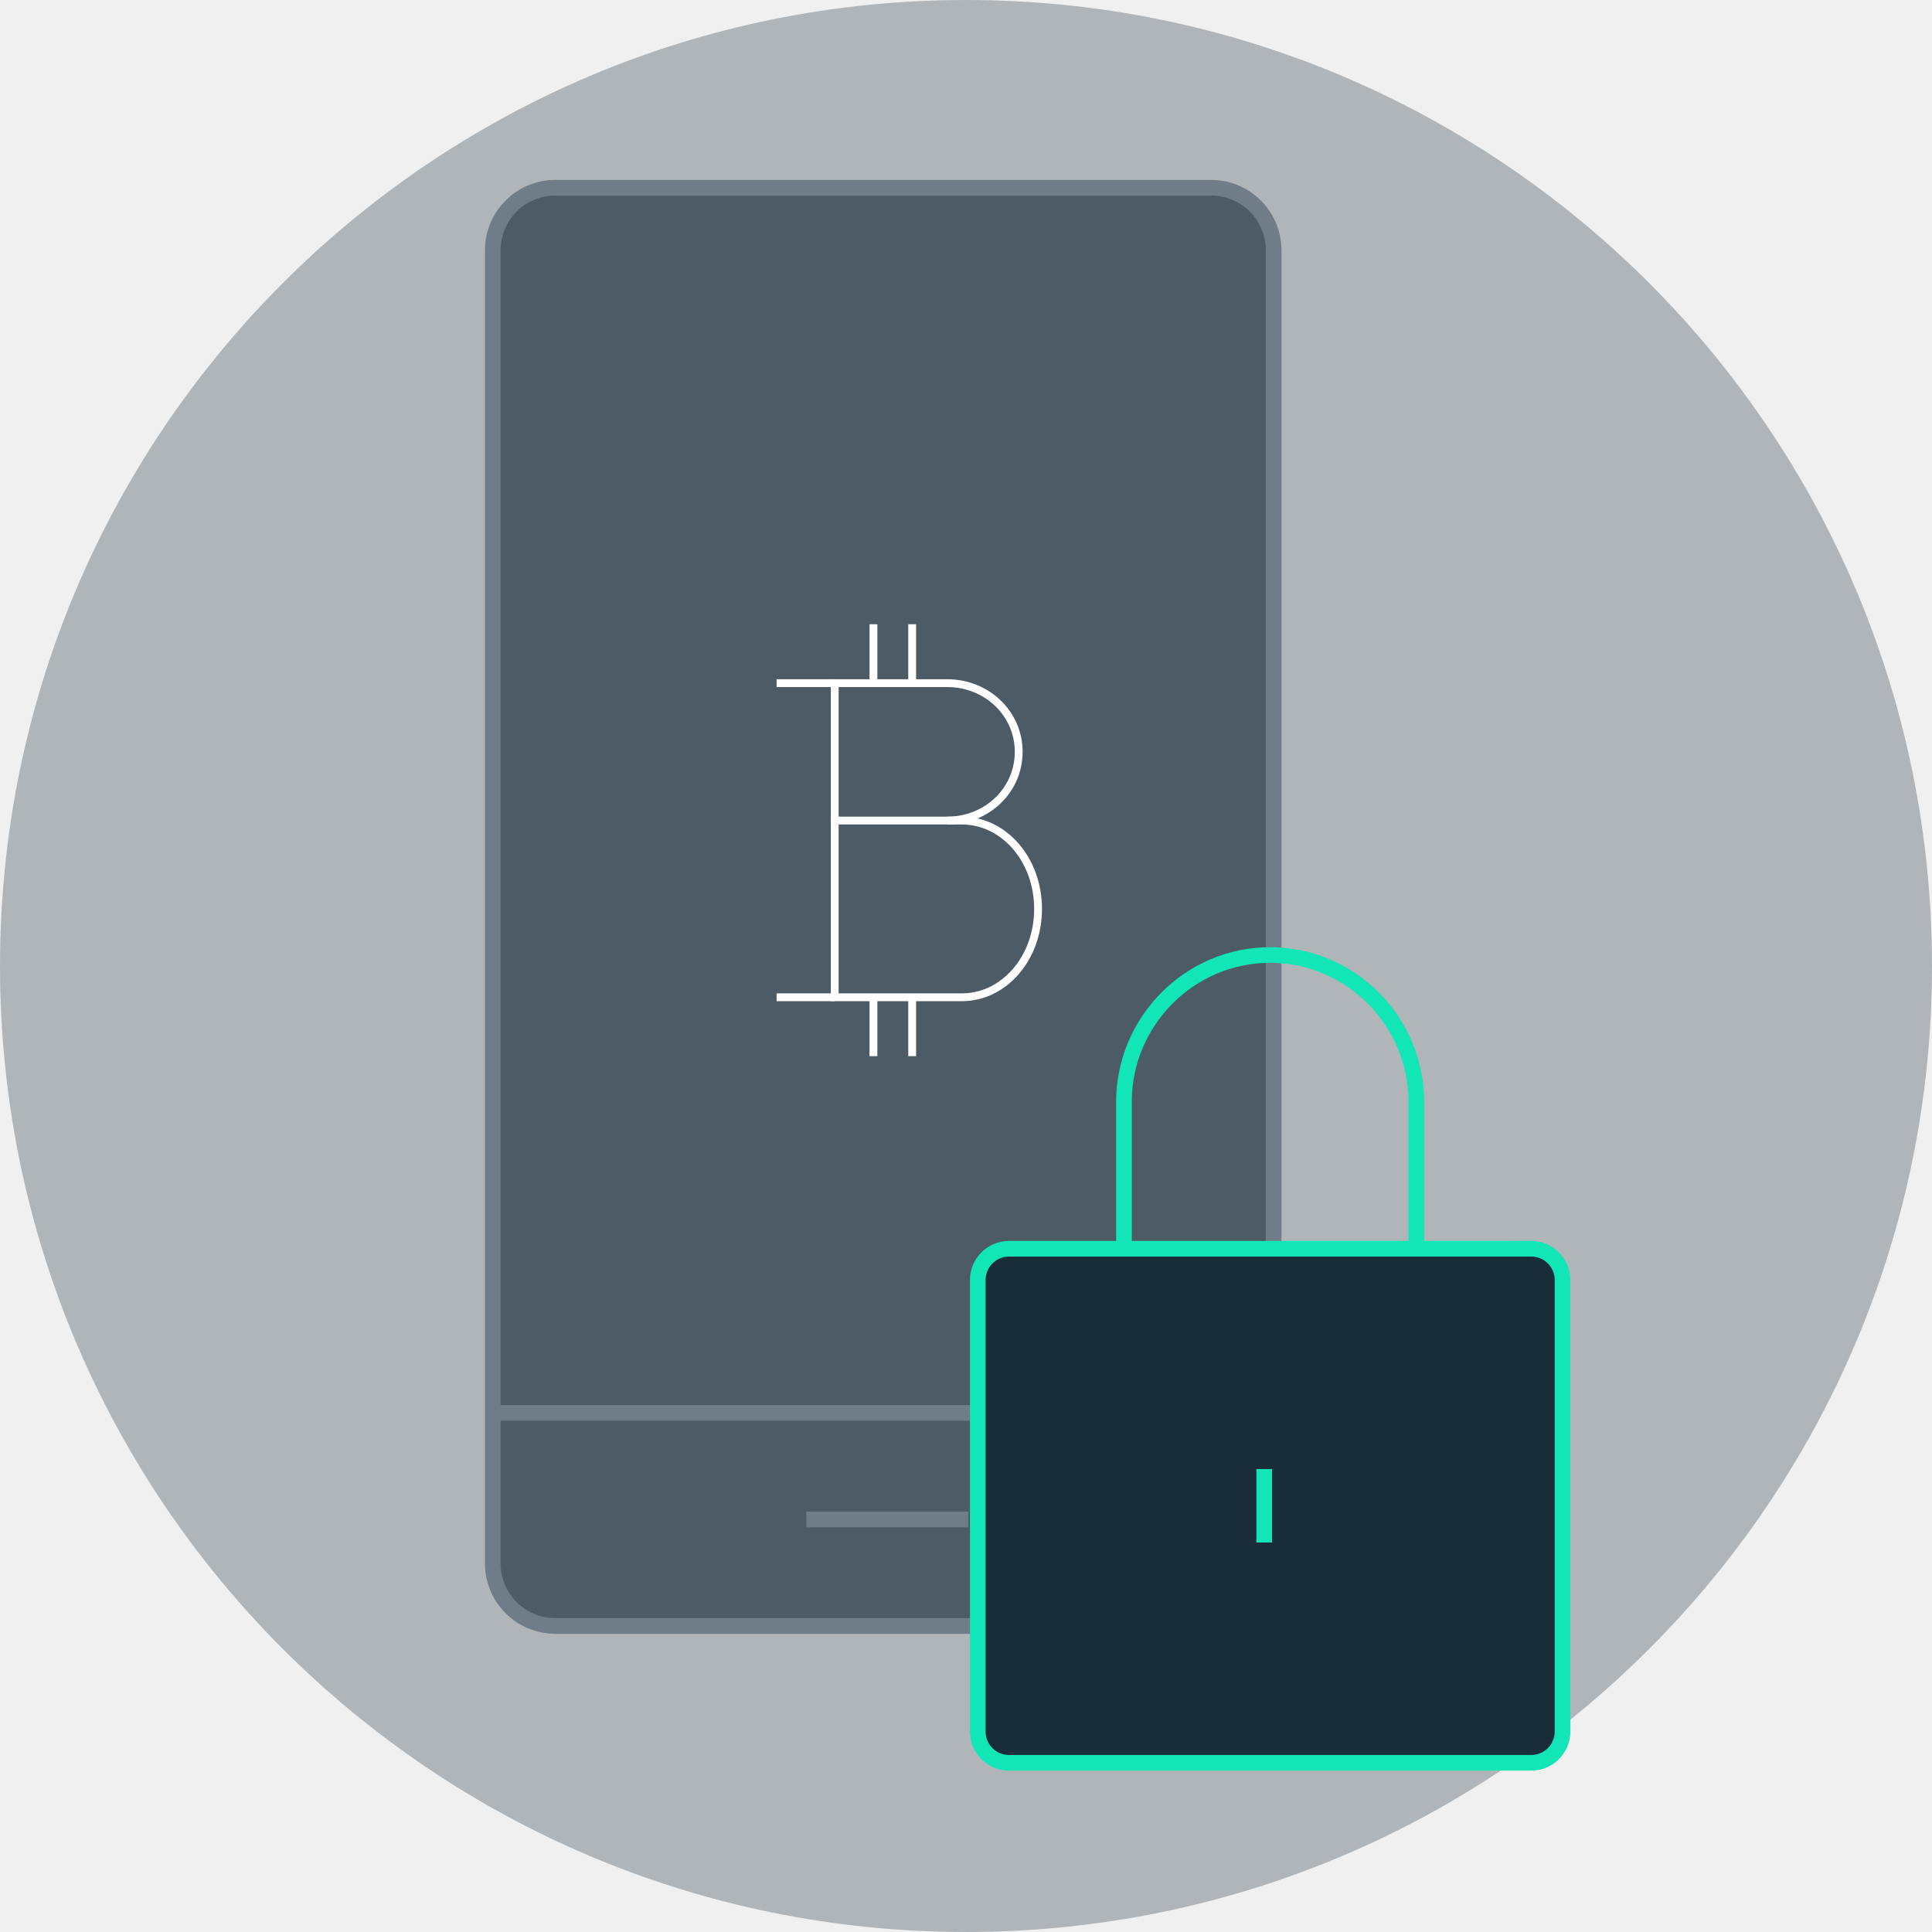
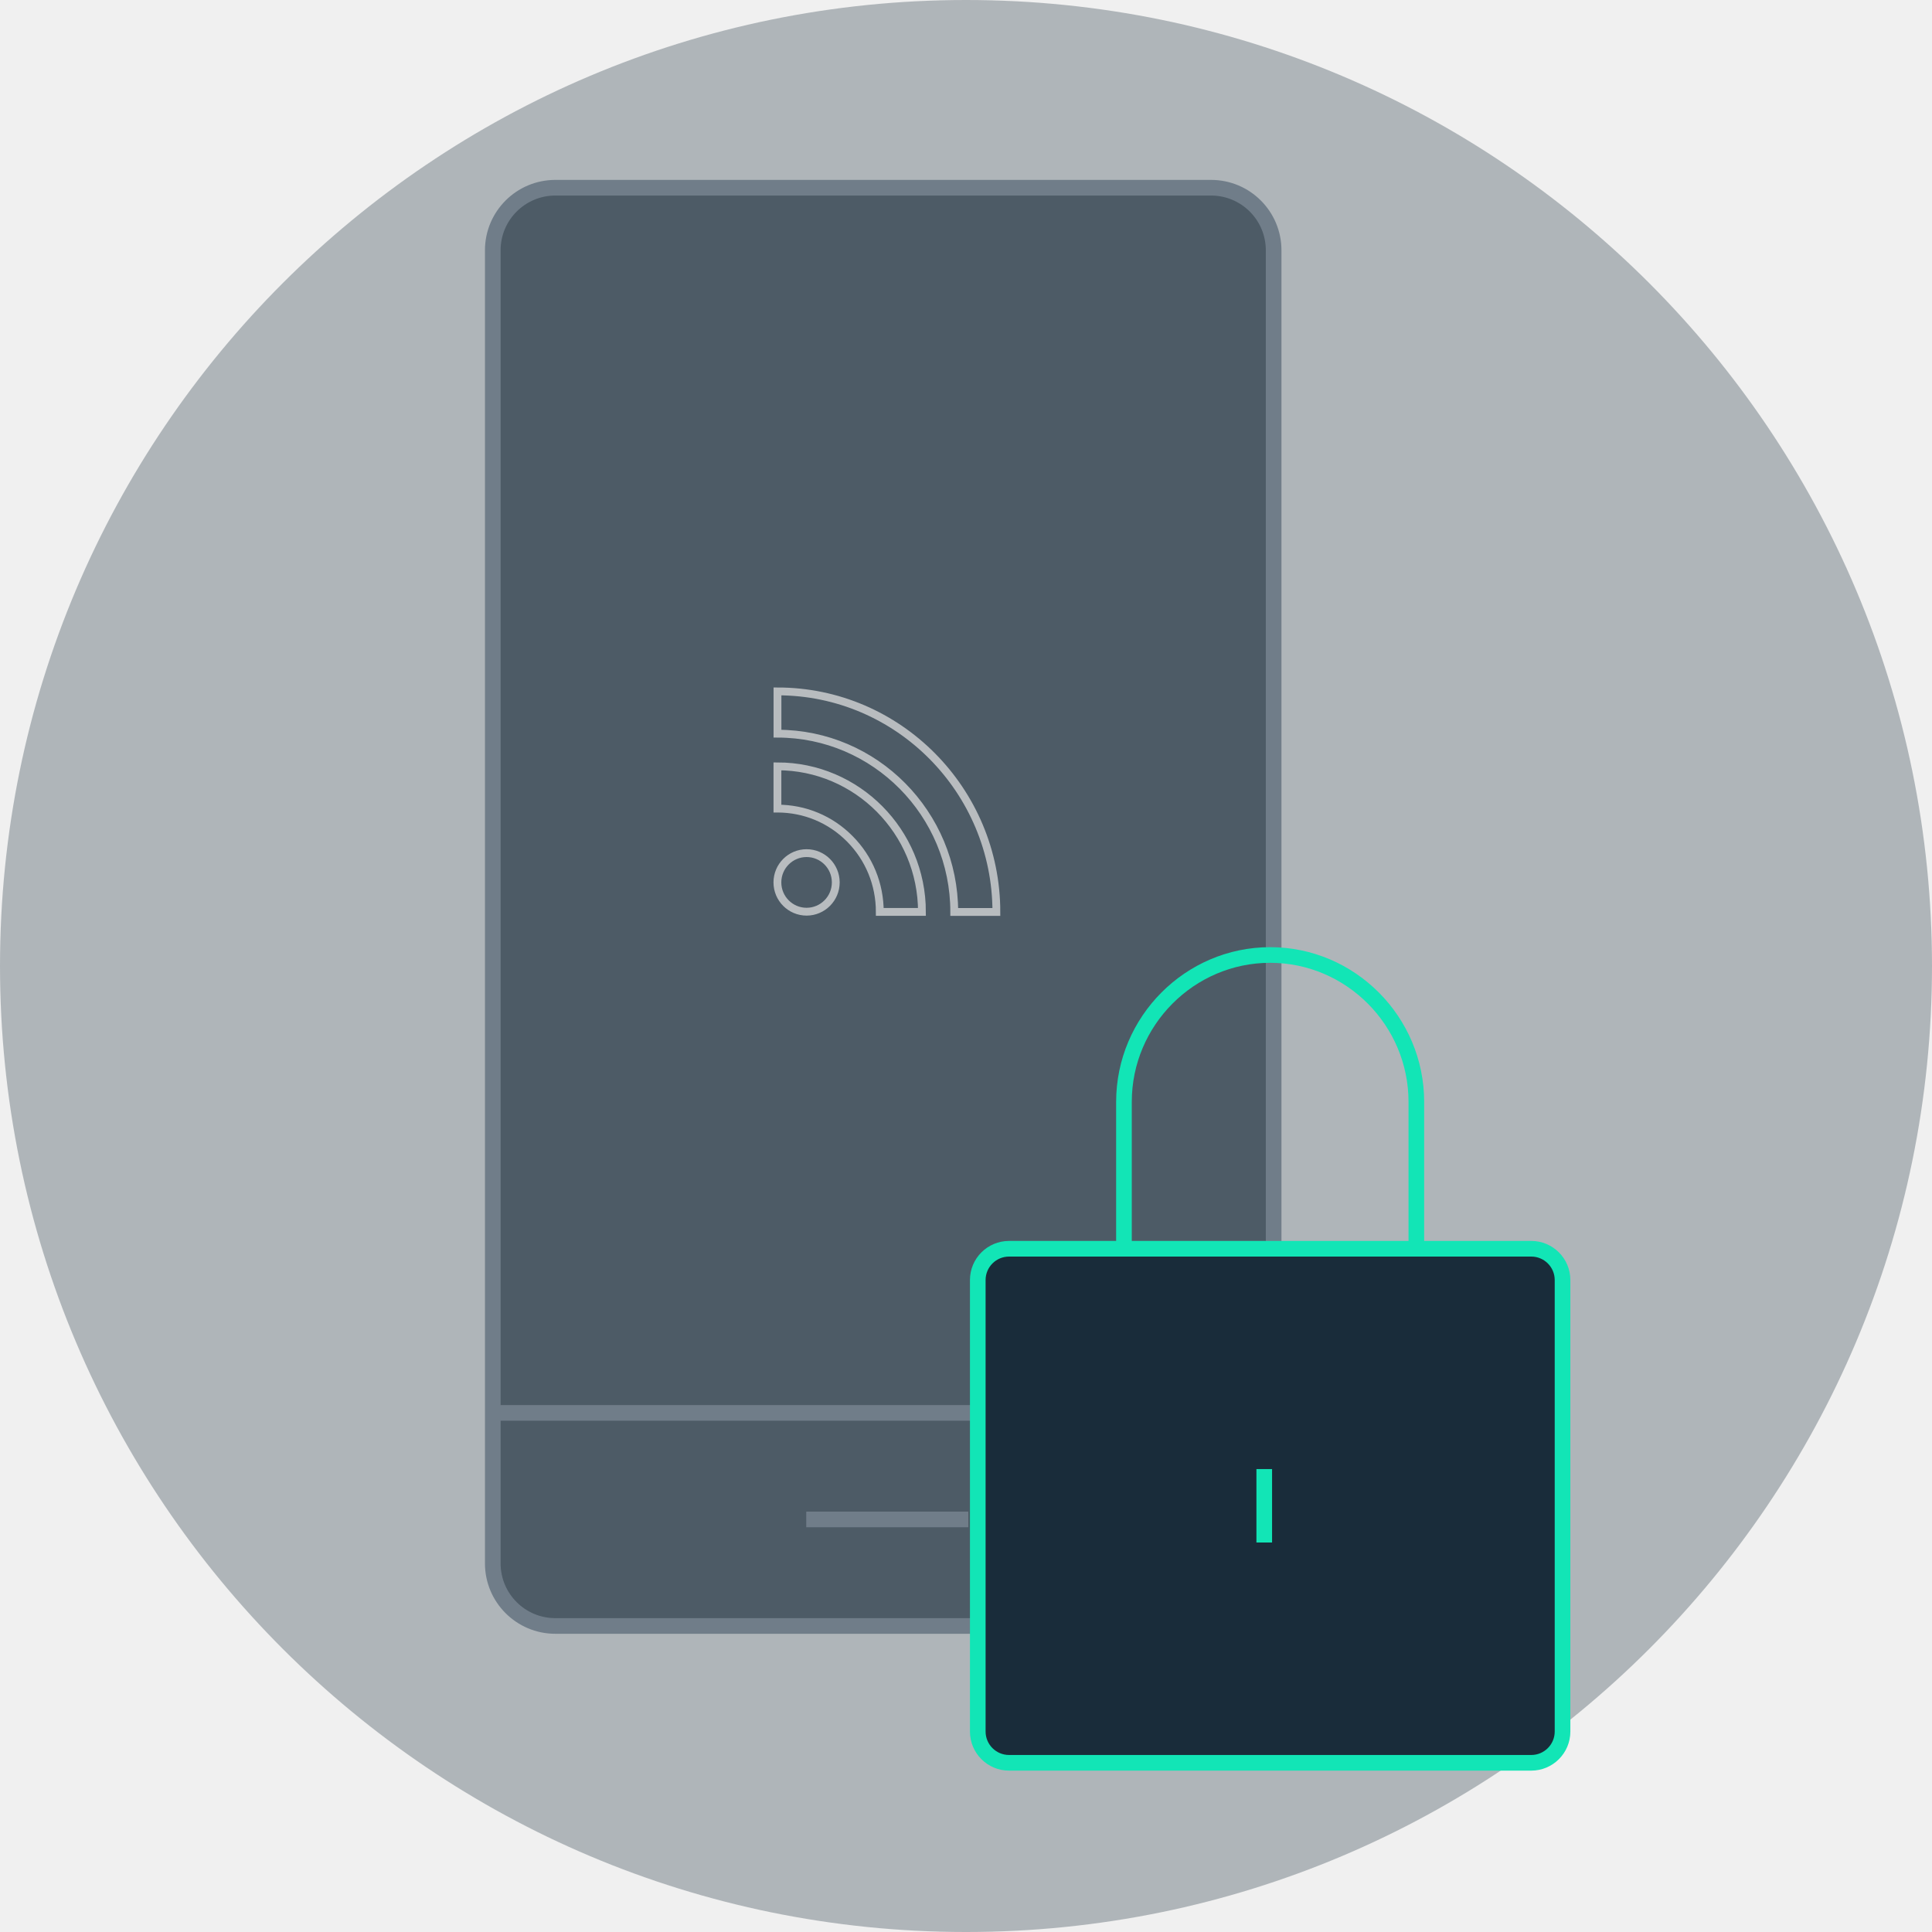
- <svg xmlns="http://www.w3.org/2000/svg" width="247px" height="247px" viewBox="0 0 247 247" version="1.1">
+ <svg xmlns="http://www.w3.org/2000/svg" width="247" height="247">
  <defs>
-     <linearGradient x1="50%" y1="0%" x2="50%" y2="89.467%" id="linearGradient-1">
-       <stop stop-color="#192C3A" offset="0%" />
-       <stop stop-color="#192C3A" offset="100%" />
+     <linearGradient id="linearGradient-1" y2="89.467%" x2="50%" y1="0%" x1="50%">
+       <stop offset="0%" stop-color="#192C3A" />
+       <stop offset="100%" stop-color="#192C3A" />
    </linearGradient>
+     <filter height="200%" width="200%" y="-50%" x="-50%" id="svg_2_blur">
+       <feGaussianBlur stdDeviation="0" in="SourceGraphic" />
+     </filter>
  </defs>
-   <g id="Page-1" stroke="none" stroke-width="1" fill="none" fill-rule="evenodd">
-     <g id="tour-control">
-       <g id="Onboarding">
-         <g id="0.2.3---Tour-3">
-           <g id="bg-3">
-             <path d="M123.5,247 C191.707,247 247,191.707 247,123.5 C247,55.293 191.707,1.42108547e-14 123.5,1.42108547e-14 C55.293,1.42108547e-14 1.42108547e-14,55.293 1.42108547e-14,123.5 C1.42108547e-14,191.707 55.293,247 123.5,247 Z" id="Oval-2" fill="url(#linearGradient-1)" fill-rule="nonzero" opacity="0.3" />
-             <rect id="Combined-Shape" stroke="#707D89" stroke-width="2" fill-opacity="0.65" fill="#192C3A" fill-rule="nonzero" x="63" y="24" width="99.831" height="183.875" rx="8" />
-             <path d="M63.52,180.635 L162.311,180.635" id="Line" stroke="#707D89" stroke-width="2" stroke-linecap="square" />
-             <path d="M104.076,194.255 L122.795,194.255" id="Line" stroke="#707D89" stroke-width="2" stroke-linecap="square" />
-             <g id="Group-4" transform="translate(98, 79)" stroke="#FFFFFF">
-               <g id="top-up">
-                 <g id="shopping-48px-outline_bitcoin" transform="translate(0.666667, 0.180606)">
-                   <g id="Group" transform="translate(0.619048, 0.627502)">
-                     <path d="M12.381,0 L12.381,7.53" id="Shape" />
-                     <path d="M17.333,0 L17.333,7.53" id="Shape" />
-                     <path d="M12.381,47.69 L12.381,55.22" id="Shape" />
-                     <path d="M17.333,47.69 L17.333,55.22" id="Shape" />
-                     <path d="M0,47.69 L7.429,47.69" id="Shape-Copy" />
-                     <path d="M0,7.53 L7.429,7.53" id="Shape-Copy-2" />
-                     <path d="M7.429,25.1 L7.429,7.53 L21.804,7.53 C26.901,7.53 30.952,11.421 30.952,16.315 C30.952,21.21 26.901,25.1 21.804,25.1" id="Shape" />
-                     <path d="M7.429,47.69 L7.429,25.1 L23.679,25.1 C29.095,25.1 33.429,30.12 33.429,36.395 C33.429,42.67 29.095,47.69 23.679,47.69 L7.429,47.69 Z" id="Shape" />
-                   </g>
-                 </g>
+   <g>
+     <rect fill="none" id="canvas_background" height="402" width="582" y="-1" x="-1" />
+   </g>
+   <g>
+     <g fill-rule="evenodd" fill="none" id="Page-1">
+       <g id="tour-control">
+         <g id="Onboarding">
+           <g id="0.2.3---Tour-3">
+             <g id="bg-3">
+               <path opacity="0.3" fill-rule="nonzero" fill="url(#linearGradient-1)" id="Oval-2" d="m123.5,247c68.207,0 123.5,-55.293 123.5,-123.5c0,-68.207 -55.293,-123.5 -123.5,-123.5c-68.207,0 -123.5,55.293 -123.5,123.5c0,68.207 55.293,123.5 123.5,123.5z" />
+               <rect rx="8" height="183.875" width="99.831" y="24" x="63" fill-rule="nonzero" fill="#192C3A" fill-opacity="0.65" stroke-width="2" stroke="#707D89" id="Combined-Shape" />
+               <path stroke-linecap="square" stroke-width="2" stroke="#707D89" id="Line" d="m63.52,180.635l98.791,0" />
+               <path stroke-linecap="square" stroke-width="2" stroke="#707D89" id="Line" d="m104.076,194.255l18.718,0" />
+               <g stroke-width="2" stroke="#12E5B6" id="Group-3">
+                 <rect rx="4" height="65.721" width="74.76" y="159.648" x="125.005" fill-rule="nonzero" fill="#192C3A" id="Rectangle-path" />
+                 <path id="Shape" d="m143.695,159.648l0,-18.778c0,-10.328 8.411,-18.778 18.69,-18.778l0,0c10.28,0 18.69,8.45 18.69,18.778l0,18.778" />
+                 <path fill-rule="nonzero" fill="#F9F9F9" id="Shape" d="m161.63,187.815l0,9.389" />
              </g>
-             </g>
-             <g id="Group-3" transform="translate(125, 122)" stroke="#12E5B6" stroke-width="2">
-               <rect id="Rectangle-path" fill="#192C3A" fill-rule="nonzero" x="0.005" y="37.648" width="74.76" height="65.721" rx="4" />
-               <path d="M18.695,37.648 L18.695,18.871 C18.695,8.543 27.106,0.093 37.385,0.093 L37.385,0.093 C47.665,0.093 56.076,8.543 56.076,18.871 L56.076,37.648" id="Shape" />
-               <path d="M36.63,65.815 L36.63,75.203" id="Shape" fill="#F9F9F9" fill-rule="nonzero" />
            </g>
          </g>
        </g>
      </g>
    </g>
+     <path stroke="#e5e5e5" filter="url(#svg_2_blur)" opacity="0.7" id="svg_2" d="m99.393,103.376c3.496,0 6.782,1.373 9.251,3.863c2.475,2.491 3.835,5.811 3.835,9.344l5.389,0c0,-10.262 -8.289,-18.609 -18.476,-18.609l0,5.402l0.001,0zm0.007,-9.579c12.462,0 22.597,10.225 22.597,22.791l5.386,0c0,-15.546 -12.554,-28.195 -27.985,-28.195l0,5.403l0.001,0zm7.45,19.015c0,2.068 -1.671,3.745 -3.731,3.745s-3.731,-1.677 -3.731,-3.745c0,-2.065 1.671,-3.742 3.731,-3.742s3.731,1.676 3.731,3.742z" fill="none" />
  </g>
</svg>
